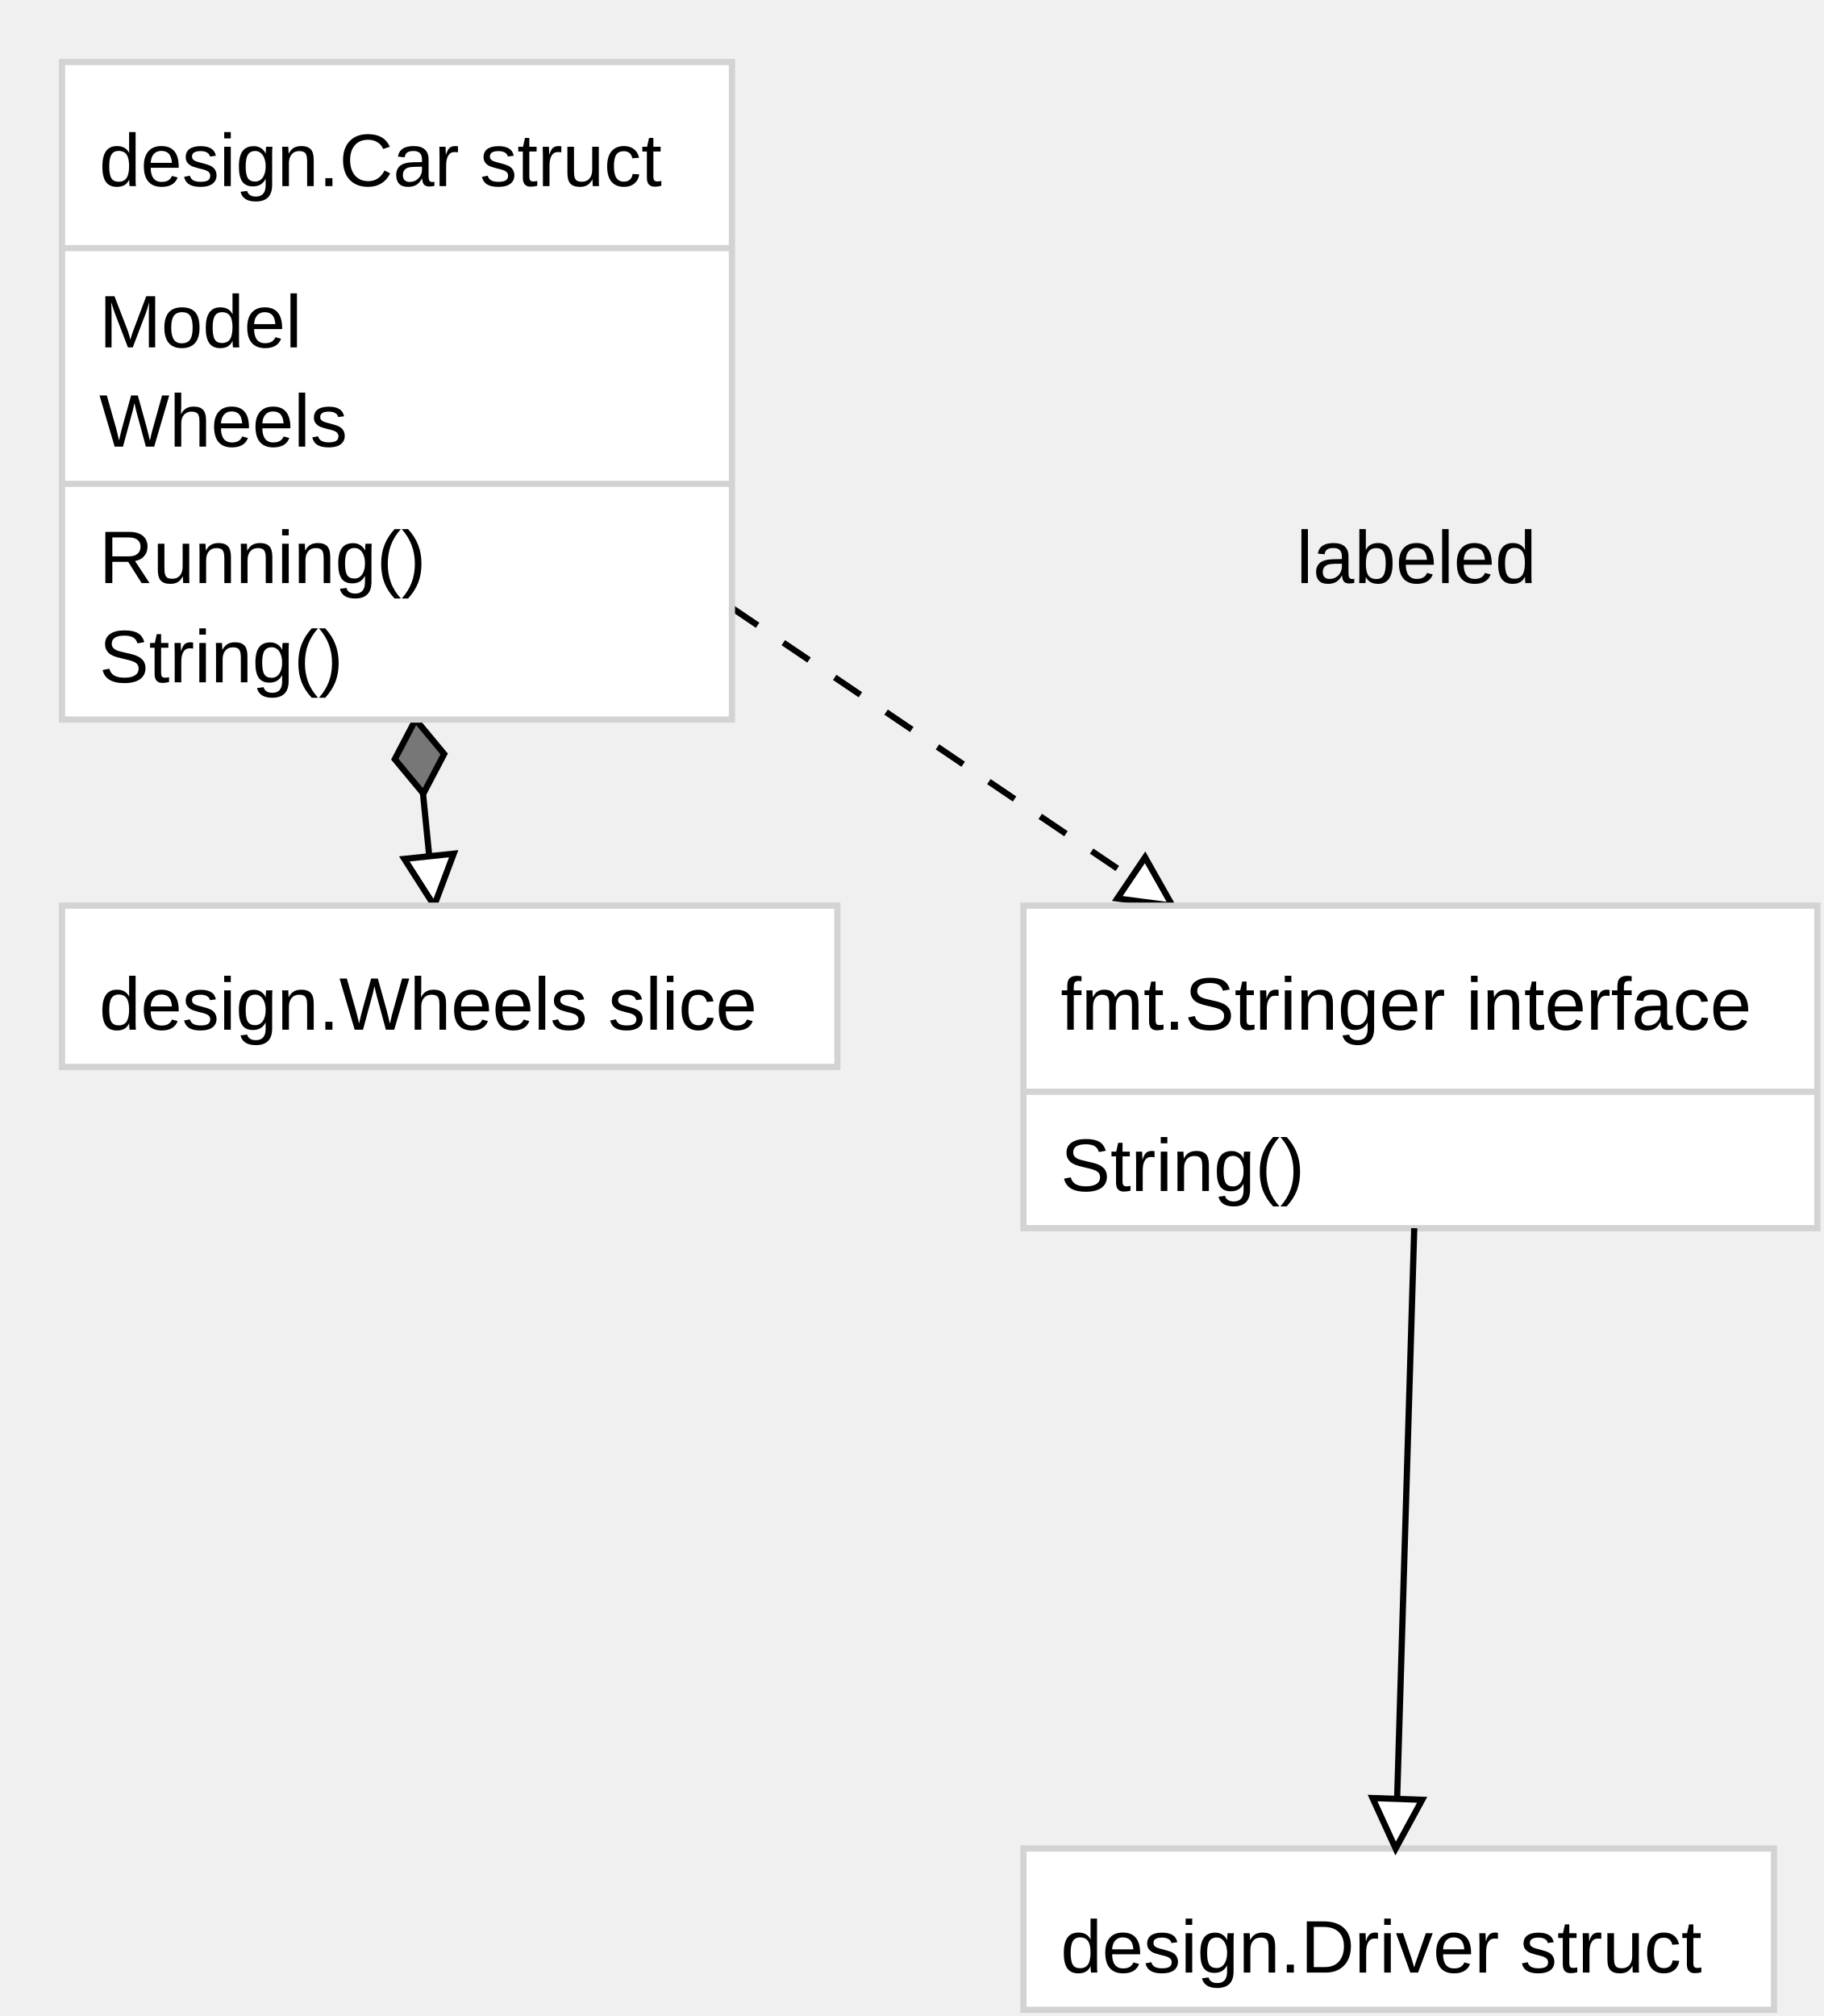
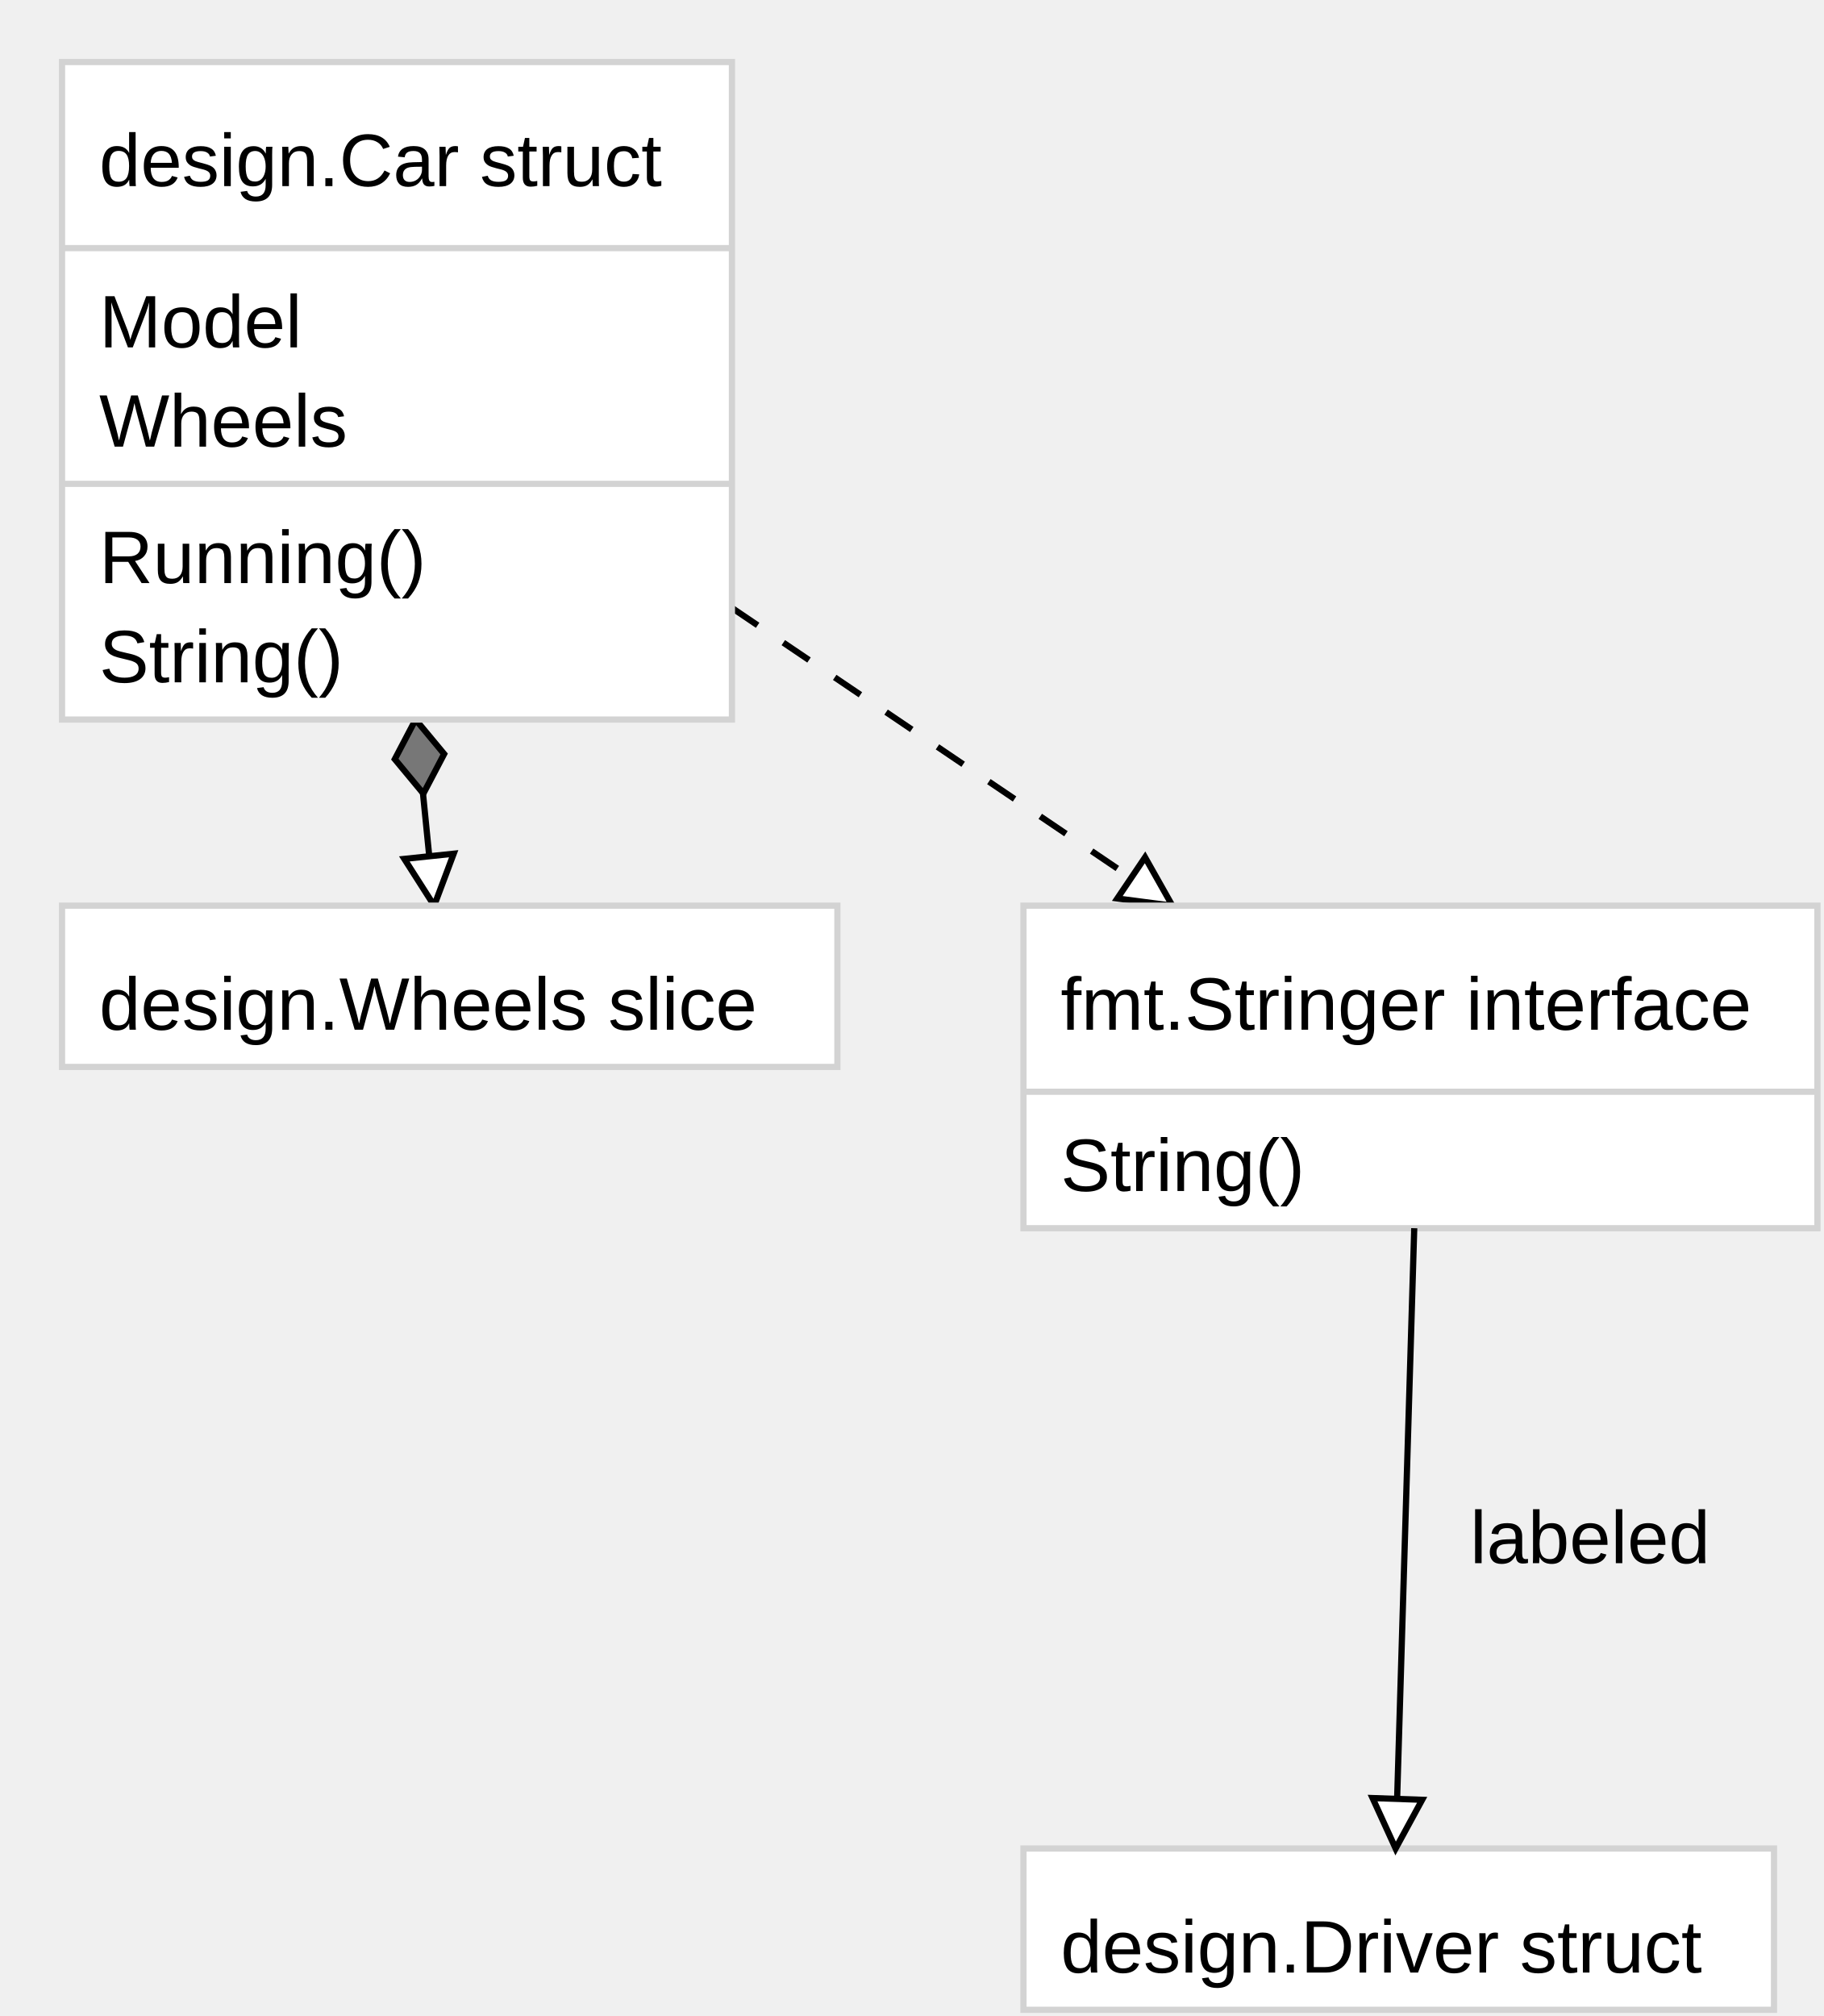
<svg xmlns="http://www.w3.org/2000/svg" font-family="Arial,Helvetica,sans-serif" width="294" height="325">
  <path stroke="black" d="M67,116 L70,146" />
  <g transform="rotate(84 67 116)">
    <path stroke="black" fill="#777777" d="M67,116 l 6,-4 6,4 -6,4 -6,-4" />
  </g>
  <g transform="rotate(84 70 146)">
    <path stroke="black" fill="#ffffff" d="M70,146 l-8,-4 l 0,8 Z" />
  </g>
  <path stroke="black" stroke-dasharray="5,5,5" d="M118,98 L189,146" />
  <g transform="rotate(34 189 146)">
    <path stroke="black" fill="#ffffff" d="M189,146 l-8,-4 l 0,8 Z" />
  </g>
  <rect stroke="#d3d3d3" fill="#ffffff" x="10" y="10" width="108" height="106" />
  <line stroke="#d3d3d3" x1="10" y1="40" x2="118" y2="40" />
  <text font-family="Arial,Helvetica,sans-serif" font-size="12px" x="16" y="56">Model</text>
  <text font-family="Arial,Helvetica,sans-serif" font-size="12px" x="16" y="72">Wheels</text>
  <line stroke="#d3d3d3" x1="10" y1="78" x2="118" y2="78" />
  <text font-family="Arial,Helvetica,sans-serif" font-size="12px" x="16" y="94">Running()</text>
  <text font-family="Arial,Helvetica,sans-serif" font-size="12px" x="16" y="110">String()</text>
  <text font-family="Arial,Helvetica,sans-serif" font-size="12px" x="16" y="30">design.Car struct</text>
  <rect stroke="#d3d3d3" fill="#ffffff" x="10" y="146" width="125" height="26" />
  <text font-family="Arial,Helvetica,sans-serif" font-size="12px" x="16" y="166">design.Wheels slice</text>
  <rect stroke="#d3d3d3" fill="#ffffff" x="165" y="146" width="128" height="52" />
  <line stroke="#d3d3d3" x1="165" y1="176" x2="293" y2="176" />
  <text font-family="Arial,Helvetica,sans-serif" font-size="12px" x="171" y="192">String()</text>
  <text font-family="Arial,Helvetica,sans-serif" font-size="12px" x="171" y="166">fmt.Stringer interface</text>
  <rect stroke="#d3d3d3" fill="#ffffff" x="165" y="298" width="121" height="26" />
  <text font-family="Arial,Helvetica,sans-serif" font-size="12px" x="171" y="318">design.Driver struct</text>
  <path stroke="black" d="M228,198 L225,298" />
  <g transform="rotate(92 225 298)">
    <path stroke="black" fill="#ffffff" d="M225,298 l-8,-4 l 0,8 Z" />
  </g>
-   <text font-family="Arial,Helvetica,sans-serif" font-size="12px" x="209" y="94">labeled</text>
+   <text font-family="Arial,Helvetica,sans-serif" font-size="12px" x="237" y="252">labeled</text>
</svg>
